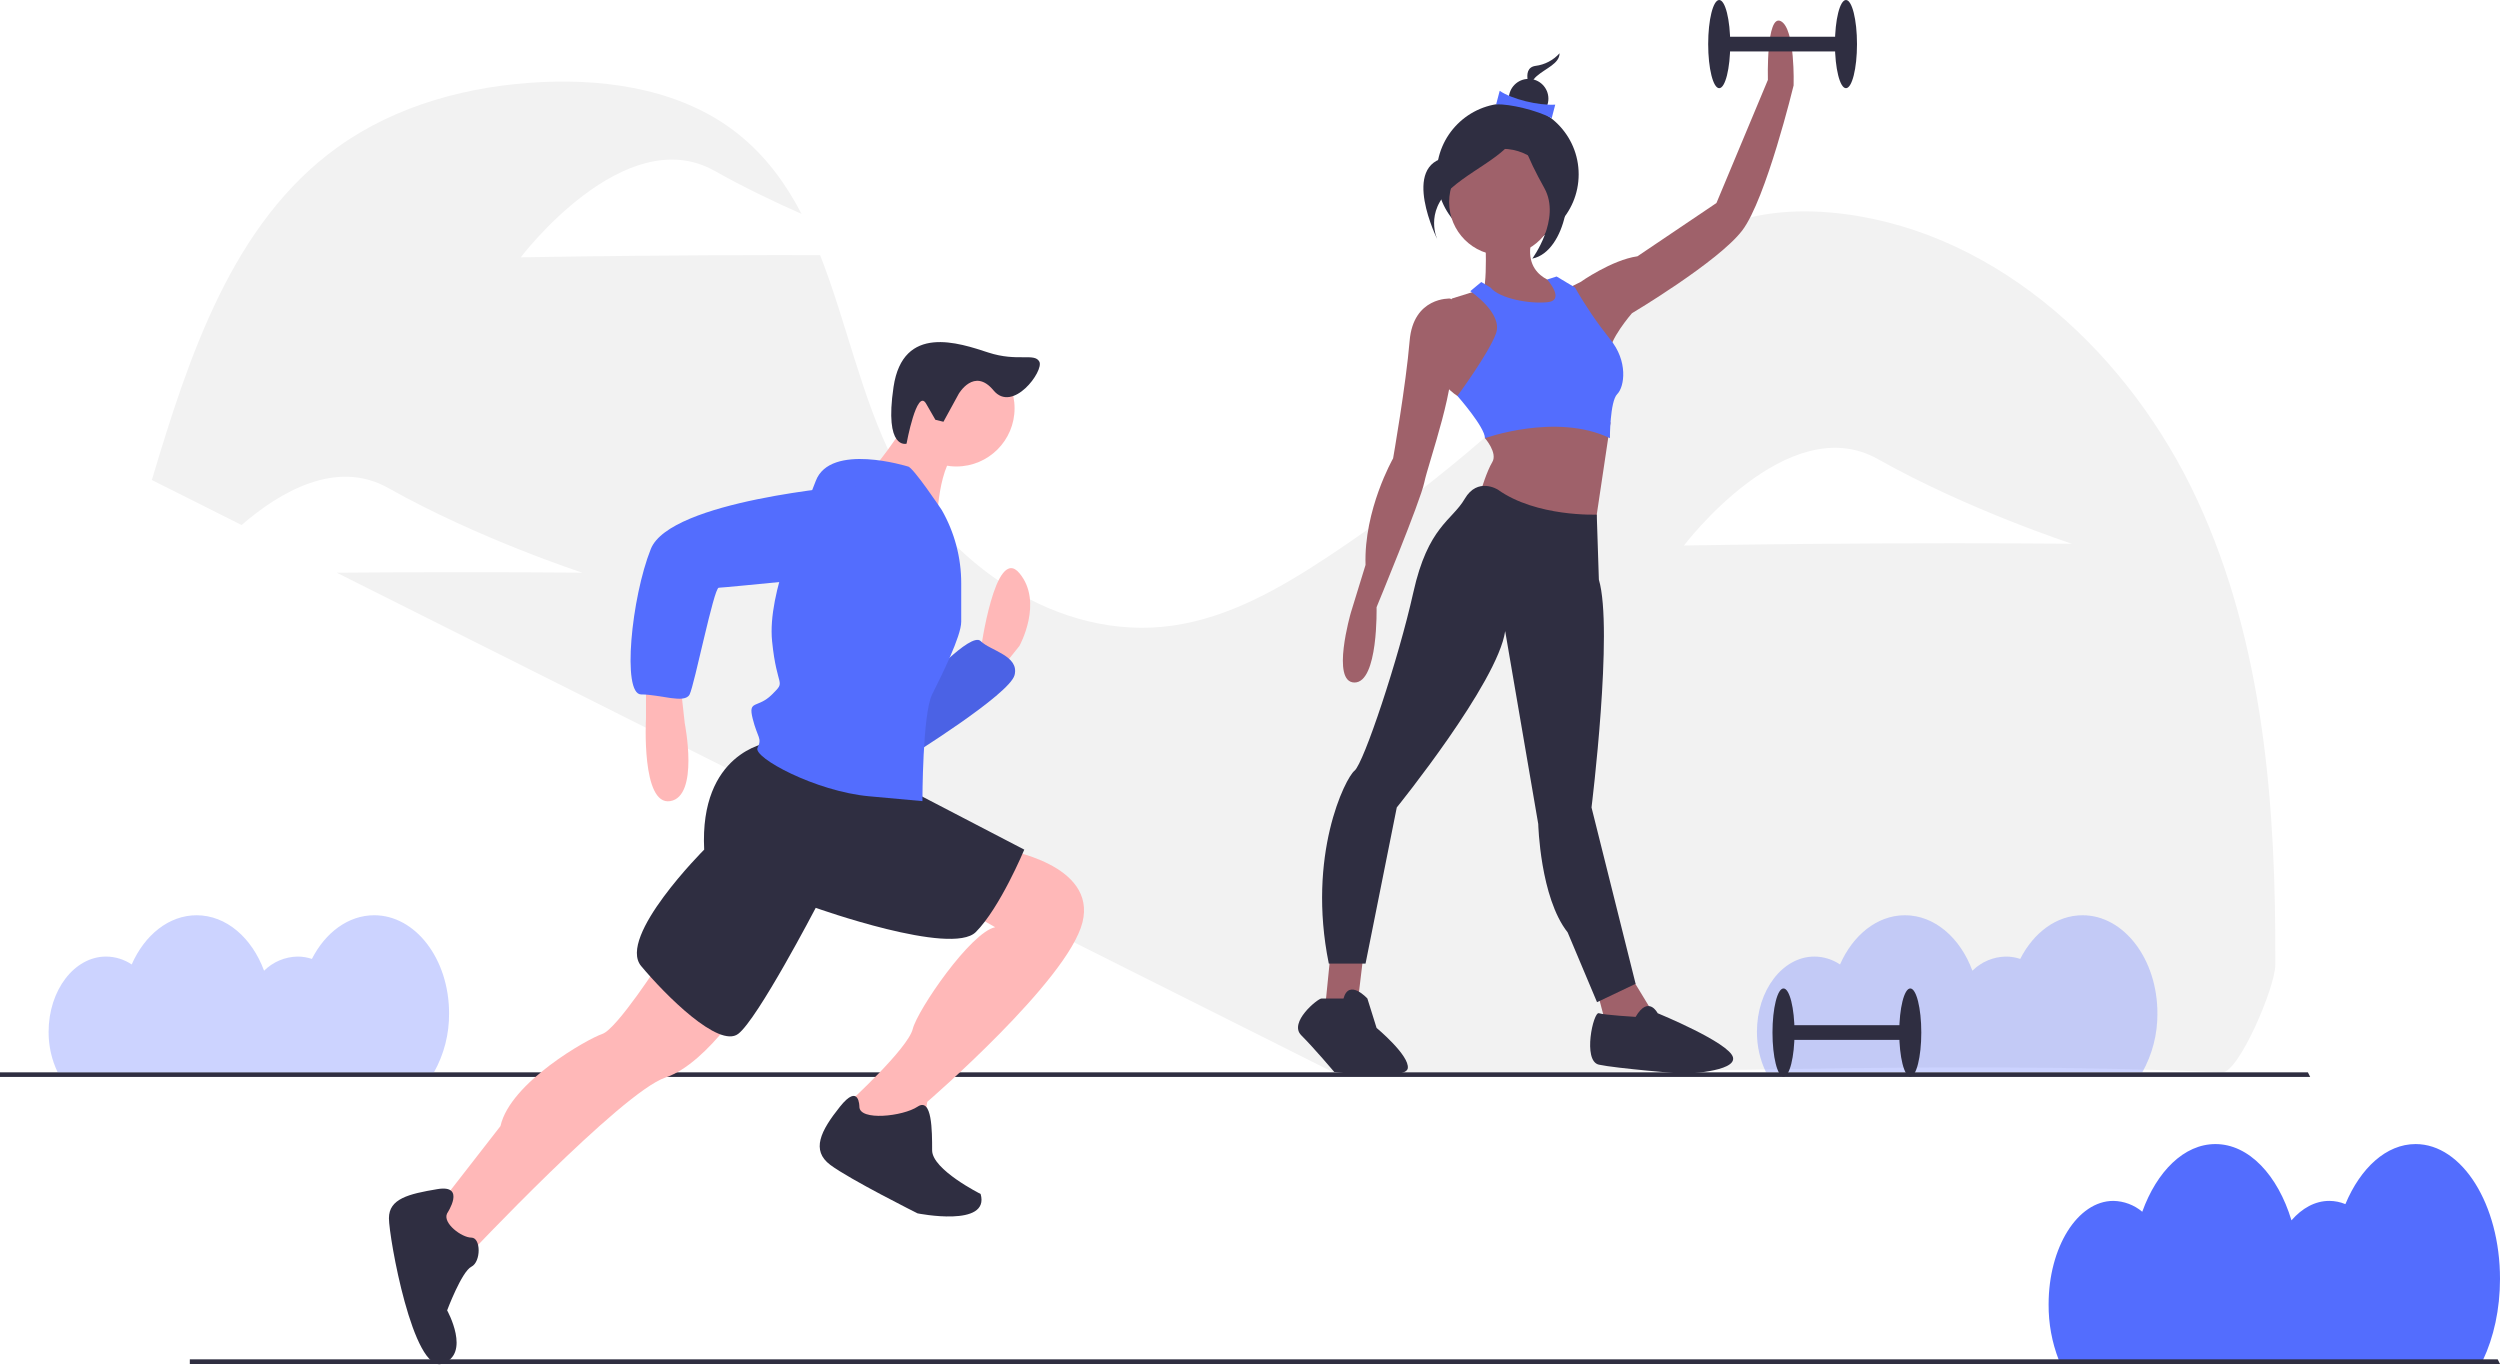
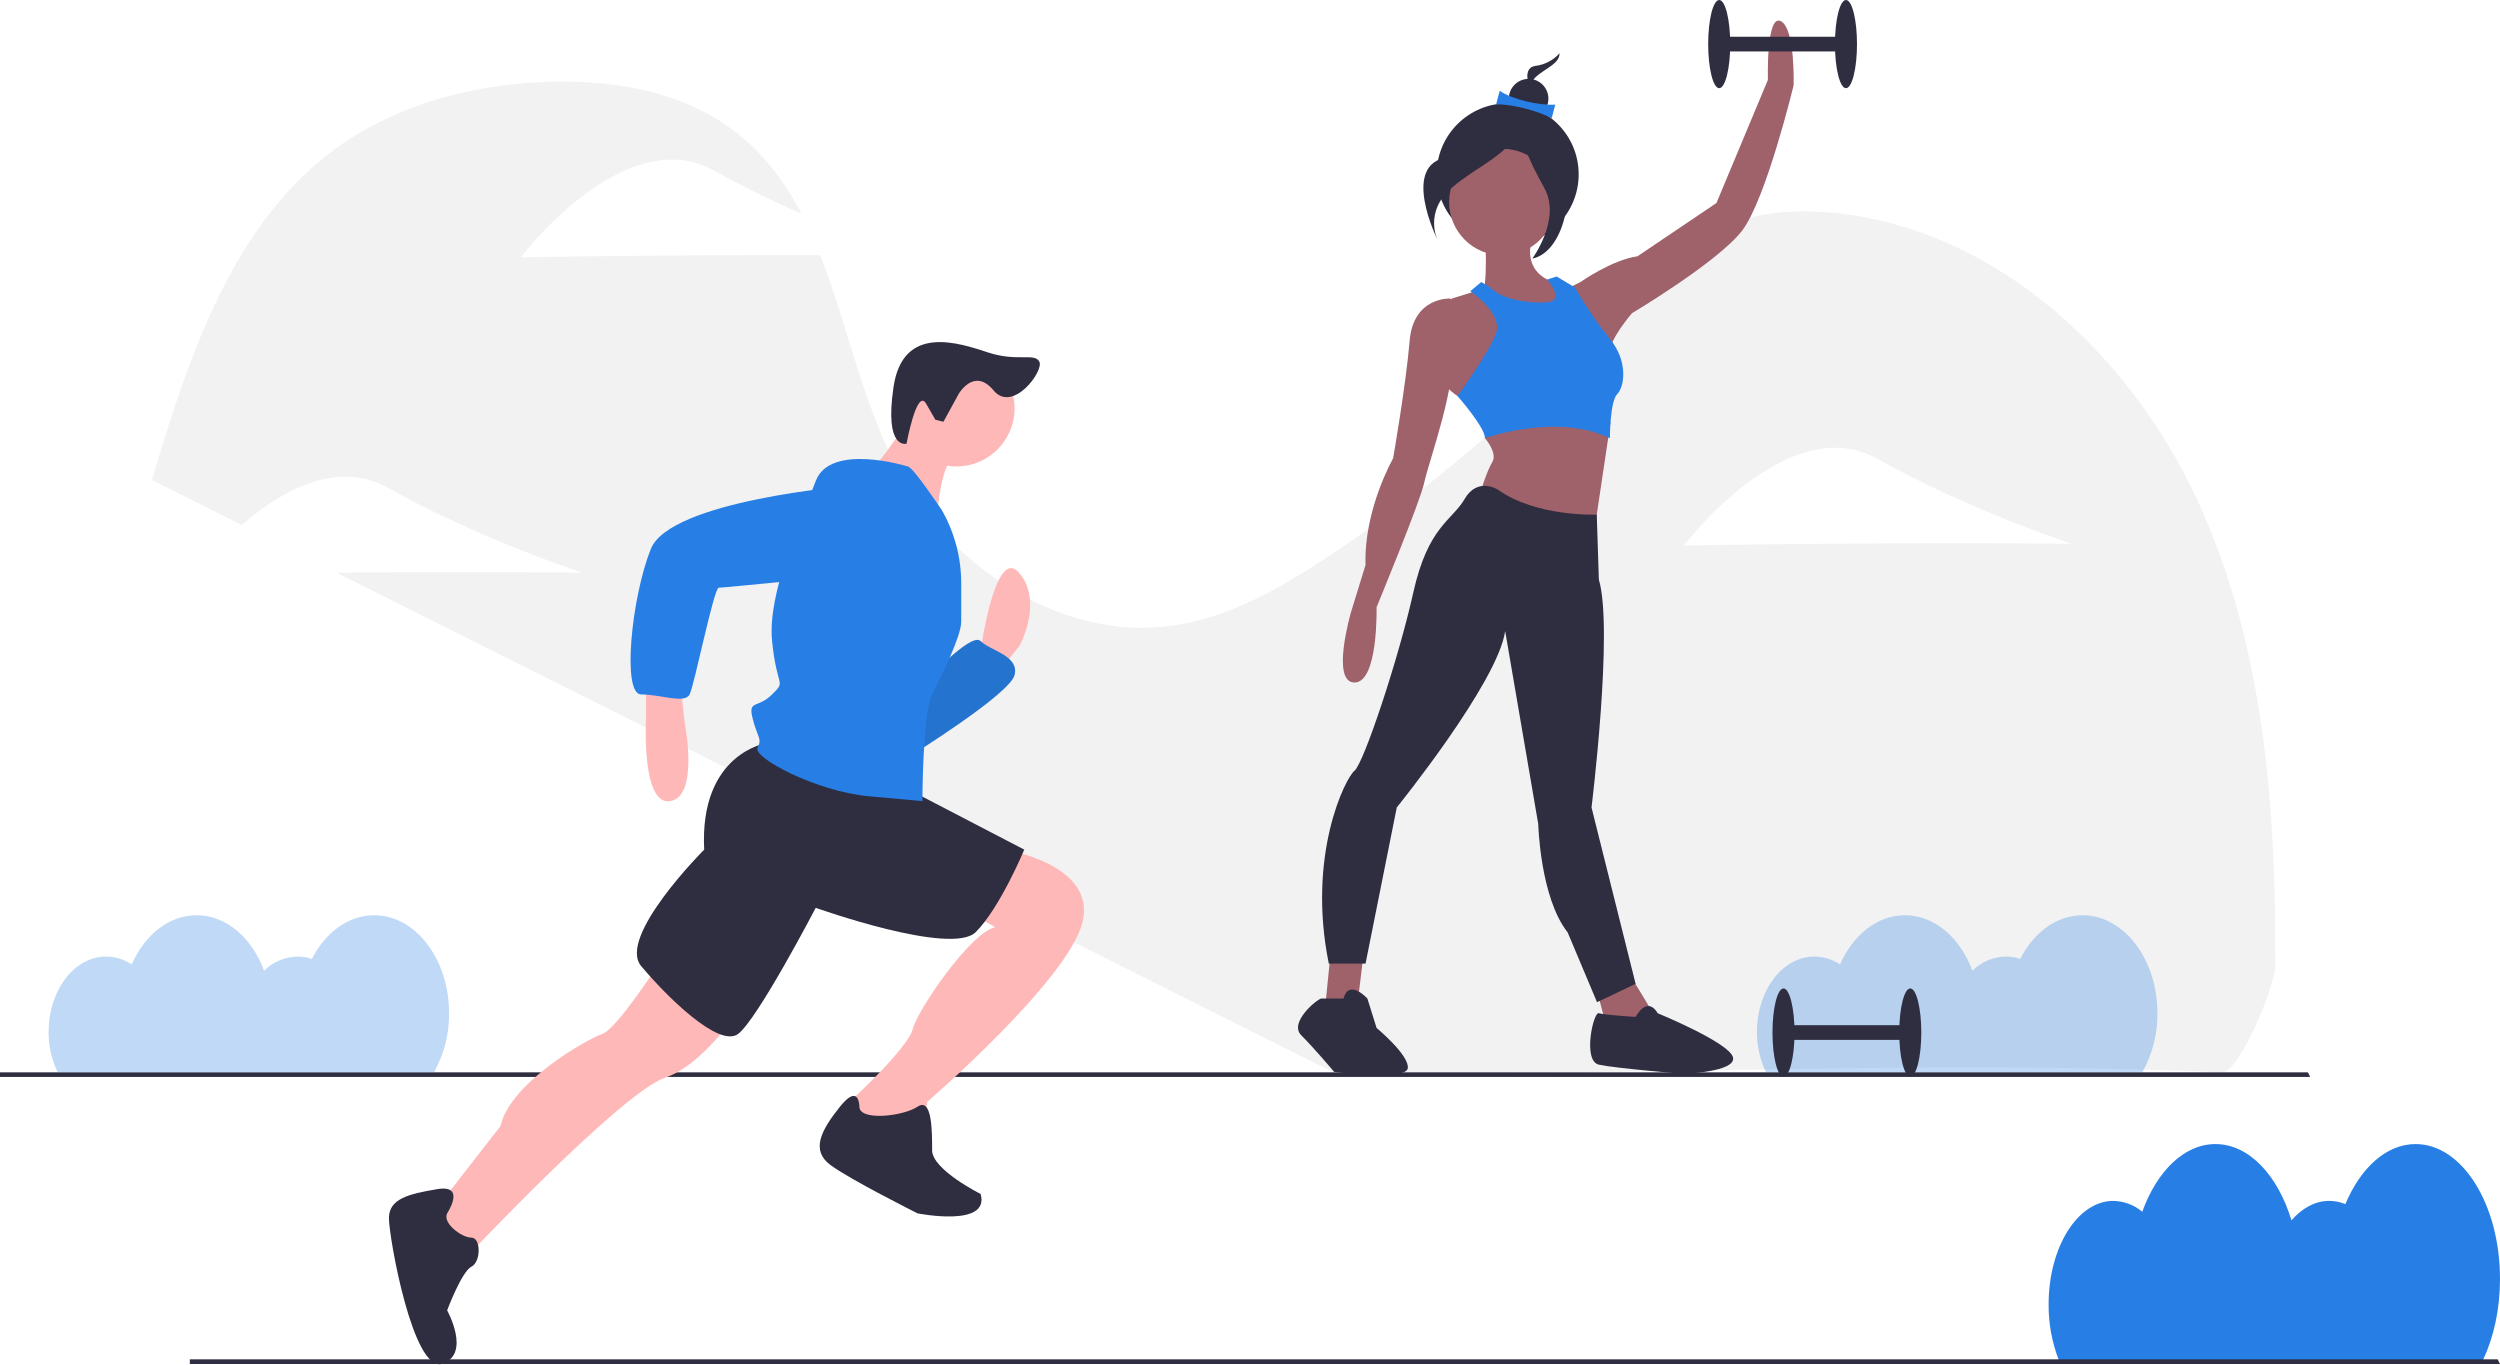
<svg xmlns="http://www.w3.org/2000/svg" id="f6ab8ba1-7e68-4bec-bb42-3789208a6270" data-name="Layer 1" width="1080" height="589.339" viewBox="0 0 1080 589.339">
-   <path d="M1140,707.811c0-32.167-16.322-58.243-36.457-58.243-12.655,0-23.8,10.305-30.337,25.946a18.287,18.287,0,0,0-6.967-1.398c-6.094,0-11.729,3.123-16.324,8.408-5.892-19.501-18.387-32.955-32.85-32.955-13.522,0-25.316,11.771-31.61,29.24a19.915,19.915,0,0,0-12.477-4.692C957.526,674.115,945,694.127,945,718.813a65.145,65.145,0,0,0,4.408,24.068h183.24C1137.261,733.125,1140,720.98,1140,707.811Z" transform="translate(-60 -155.3305)" fill="#536dfe" />
+   <path d="M1140,707.811c0-32.167-16.322-58.243-36.457-58.243-12.655,0-23.8,10.305-30.337,25.946a18.287,18.287,0,0,0-6.967-1.398c-6.094,0-11.729,3.123-16.324,8.408-5.892-19.501-18.387-32.955-32.85-32.955-13.522,0-25.316,11.771-31.61,29.24a19.915,19.915,0,0,0-12.477-4.692C957.526,674.115,945,694.127,945,718.813a65.145,65.145,0,0,0,4.408,24.068h183.24C1137.261,733.125,1140,720.98,1140,707.811Z" transform="translate(-60 -155.3305)" fill="#277fe5" />
  <path d="M1009.299,371.482c-28.71-62.107-84.896-115.09-152.771-123.726-17.946-2.283-36.684-1.367-53.335,5.706-21.857,9.285-37.965,28.025-54.246,45.313A654.108,654.108,0,0,1,633.987,395.622c-20.687,13.696-42.876,26.475-67.437,29.979-49.245,7.026-97.956-26.556-120.414-70.942-14.029-27.727-20.512-60.28-31.854-89.119-13.061-.025-28.623-.02-45.365.057-46.277.213-83.944.897-83.944.897s44.774-59.307,83.776-37.334c12.464,7.022,25.519,13.288,37.516,18.567-6.816-13.111-15.413-24.907-27.24-34.392-23.321-18.702-54.907-23.948-84.769-22.555-31.357,1.463-63.002,9.858-88.482,28.192-45.391,32.662-64.135,90.153-80.178,143.723l38.778,19.44c16.633-14.38,40.956-28.605,63.375-15.975,39.003,21.973,83.807,36.562,83.807,36.562s-37.362-.338-83.639-.125c-7.772.036-15.292.085-22.441.142L636,618.567c142,2,249.068-5.679,384,0,7.037.296,22.866-36.592,22.918-46.3C1043.29,503.846,1038.009,433.589,1009.299,371.482Zm-137.882,18.615c-46.277.213-83.944.897-83.944.897s44.774-59.307,83.776-37.334,83.807,36.562,83.807,36.562S917.694,389.884,871.417,390.097Z" transform="translate(-60 -155.3305)" fill="#f2f2f2" />
-   <path d="M992,593.067c0-23.388-14.481-42.349-32.343-42.349-11.227,0-21.115,7.493-26.915,18.865a19.362,19.362,0,0,0-6.181-1.016,21.059,21.059,0,0,0-14.483,6.113c-5.228-14.179-16.313-23.962-29.144-23.962-11.997,0-22.46,8.558-28.043,21.26a20.107,20.107,0,0,0-11.07-3.412c-13.709,0-24.822,14.551-24.822,32.5a39.928,39.928,0,0,0,3.911,17.5H985.477A51.201,51.201,0,0,0,992,593.067Z" transform="translate(-60 -155.3305)" fill="#536dfe" opacity="0.3" />
+   <path d="M992,593.067c0-23.388-14.481-42.349-32.343-42.349-11.227,0-21.115,7.493-26.915,18.865a19.362,19.362,0,0,0-6.181-1.016,21.059,21.059,0,0,0-14.483,6.113c-5.228-14.179-16.313-23.962-29.144-23.962-11.997,0-22.46,8.558-28.043,21.26a20.107,20.107,0,0,0-11.07-3.412c-13.709,0-24.822,14.551-24.822,32.5a39.928,39.928,0,0,0,3.911,17.5H985.477A51.201,51.201,0,0,0,992,593.067Z" transform="translate(-60 -155.3305)" fill="#277fe5" opacity="0.3" />
  <polygon points="1080 589.237 82 589.237 82 587.237 1079 587.237 1080 589.237" fill="#2f2e41" />
  <polygon points="998 465.237 0 465.237 0 463.237 997 463.237 998 465.237" fill="#2f2e41" />
  <path d="M483.63,436.467s6.285-46.093,16.761-33.523,0,31.427,0,31.427l-8.381,10.476-8.381-6.285Z" transform="translate(-60 -155.3305)" fill="#ffb8b8" />
-   <path d="M458.488,451.133s20.952-23.047,25.142-18.856,16.761,6.285,14.666,14.666-46.093,35.618-46.093,35.618Z" transform="translate(-60 -155.3305)" fill="#536dfe" />
+   <path d="M458.488,451.133s20.952-23.047,25.142-18.856,16.761,6.285,14.666,14.666-46.093,35.618-46.093,35.618Z" transform="translate(-60 -155.3305)" fill="#277fe5" />
  <path d="M458.488,451.133s20.952-23.047,25.142-18.856,16.761,6.285,14.666,14.666-46.093,35.618-46.093,35.618Z" transform="translate(-60 -155.3305)" opacity="0.1" />
  <path d="M339.064,449.038v16.761s-2.095,37.713,10.476,35.618,6.285-33.523,6.285-33.523l-2.095-18.856Z" transform="translate(-60 -155.3305)" fill="#ffb8b8" />
  <path d="M345.349,570.557s-18.856,29.332-25.142,31.427-39.808,20.952-43.998,39.808l-29.332,37.713,14.666,18.856s67.045-71.235,85.902-77.521,37.713-37.713,37.713-37.713Z" transform="translate(-60 -155.3305)" fill="#ffb8b8" />
  <path d="M494.105,522.369s39.808,6.285,33.523,31.427S460.583,631.317,460.583,631.317l-2.095,12.571L435.441,648.078l-10.476-10.476,2.095-6.285s25.142-23.047,27.237-31.427,25.142-41.903,35.618-43.998L475.249,547.511Z" transform="translate(-60 -155.3305)" fill="#ffb8b8" />
  <path d="M253.162,679.506s8.381-12.571-4.19-10.476-20.952,4.19-20.952,12.571,10.476,67.045,23.047,62.855,2.095-23.047,2.095-23.047,6.285-16.761,10.476-18.856,4.19-12.571,0-12.571S251.067,683.696,253.162,679.506Z" transform="translate(-60 -155.3305)" fill="#2f2e41" />
  <path d="M431.251,633.412s0-10.476-8.381,0-12.571,18.856-4.19,25.142,37.713,20.952,37.713,20.952,31.427,6.285,27.237-8.381c0,0-20.952-10.476-20.952-18.856s0-23.047-6.285-18.856S431.251,639.698,431.251,633.412Z" transform="translate(-60 -155.3305)" fill="#2f2e41" />
  <path d="M391.443,476.275s-29.332,4.19-27.237,46.093c0,0-37.713,37.713-27.237,50.284s33.523,35.618,41.903,29.332,33.523-54.474,33.523-54.474,58.664,20.952,69.14,10.476,20.952-35.618,20.952-35.618l-52.379-27.237Z" transform="translate(-60 -155.3305)" fill="#2f2e41" />
  <circle cx="413.154" cy="176.379" r="25.142" fill="#ffb8b8" />
  <path d="M454.297,333.804s-14.666,23.047-18.856,25.142,29.332,23.047,29.332,23.047,0-27.237,10.476-33.523Z" transform="translate(-60 -155.3305)" fill="#ffb8b8" />
-   <path d="M452.202,356.851s-33.523-10.476-39.808,6.285-20.952,48.189-18.856,69.14,6.285,16.761,0,23.047-10.476,2.095-8.381,10.476,4.19,8.381,2.095,12.571S412.394,497.227,435.441,499.322l23.047,2.095s0-37.713,4.19-46.093,12.571-25.142,12.571-31.427V407.265a63.607,63.607,0,0,0-8.381-31.558h0S454.297,356.851,452.202,356.851Z" transform="translate(-60 -155.3305)" fill="#536dfe" />
-   <path d="M427.06,365.232s-77.521,6.285-85.902,27.237-12.571,62.855-4.19,62.855,18.856,4.19,20.952,0,10.476-46.093,12.571-46.093,64.95-6.285,64.95-6.285S462.678,369.422,427.06,365.232Z" transform="translate(-60 -155.3305)" fill="#536dfe" />
+   <path d="M452.202,356.851s-33.523-10.476-39.808,6.285-20.952,48.189-18.856,69.14,6.285,16.761,0,23.047-10.476,2.095-8.381,10.476,4.19,8.381,2.095,12.571S412.394,497.227,435.441,499.322l23.047,2.095s0-37.713,4.19-46.093,12.571-25.142,12.571-31.427V407.265a63.607,63.607,0,0,0-8.381-31.558h0S454.297,356.851,452.202,356.851Z" transform="translate(-60 -155.3305)" fill="#277fe5" />
+   <path d="M427.06,365.232s-77.521,6.285-85.902,27.237-12.571,62.855-4.19,62.855,18.856,4.19,20.952,0,10.476-46.093,12.571-46.093,64.95-6.285,64.95-6.285S462.678,369.422,427.06,365.232Z" transform="translate(-60 -155.3305)" fill="#277fe5" />
  <path d="M474.164,325.476s6.672-11.595,15.012-1.524S511.083,315.516,509,311.567s-9.438.178-22.042-3.943-36.885-12.514-40.951,14.867,5.618,24.511,5.618,24.511,4.439-24.263,8.451-17.294l4.012,6.969,3.48.857Z" transform="translate(-60 -155.3305)" fill="#2f2e41" />
  <circle cx="651.309" cy="75.314" r="30.674" fill="#2f2e41" />
  <path d="M701.504,253.349s1.587,28.572-1.587,28.572S719.758,295.413,719.758,295.413l14.286-7.937v-9.524s-19.048-2.381-11.111-23.016S701.504,253.349,701.504,253.349Z" transform="translate(-60 -155.3305)" fill="#9f616a" />
  <polygon points="574.835 411.517 572.454 435.327 580.391 437.708 586.74 431.359 589.121 411.517 574.835 411.517" fill="#9f616a" />
  <polygon points="689.124 425.01 693.092 440.089 704.203 447.232 716.109 440.883 702.616 418.66 689.124 425.01" fill="#9f616a" />
  <circle cx="649.043" cy="87.304" r="23.016" fill="#9f616a" />
  <path d="M695.154,328.747l-5.556-2.381s-9.524-5.556-10.318-16.667,7.937-25.397,7.937-25.397l12.699-3.968,14.92,12.143.16,19.603Z" transform="translate(-60 -155.3305)" fill="#9f616a" />
  <path d="M689.599,285.889l-3.175-1.587s-15.873-.794-17.461,18.254-7.143,50.795-7.143,50.795-12.699,22.223-11.905,46.033l-6.349,20.635s-8.73,30.159,1.587,30.159,9.524-32.54,9.524-32.54,19.048-46.033,20.635-53.969,15.08-45.239,11.111-55.557S689.599,285.889,689.599,285.889Z" transform="translate(-60 -155.3305)" fill="#9f616a" />
  <path d="M701.504,335.89v8.73s5.556,6.349,3.175,10.318-4.762,11.905-4.762,11.905L711.028,384.304l37.302,3.175,7.418-49.699Z" transform="translate(-60 -155.3305)" fill="#9f616a" />
  <path d="M736.425,280.333l6.349-3.175s13.492-9.524,24.604-11.111l34.128-23.016,22.223-53.176s-.794-28.572,5.556-25.397S834.84,192.236,834.84,192.236s-11.905,49.207-22.223,62.7-47.62,35.715-47.62,35.715-10.318,11.905-9.524,17.461S736.425,280.333,736.425,280.333Z" transform="translate(-60 -155.3305)" fill="#9f616a" />
  <path d="M707.059,366.843s-8.73-5.556-14.286,3.968-15.873,11.905-22.223,40.477S649.121,485.1,645.153,488.275s-20.635,36.509-11.111,83.335h15.873L663.408,504.148s43.652-53.969,46.826-76.192L724.52,511.291s.794,31.747,12.699,46.826l12.699,30.159,16.667-7.937-19.048-76.192s9.524-76.986,3.175-98.415l-.912-28.094S723.726,378.748,707.059,366.843Z" transform="translate(-60 -155.3305)" fill="#2f2e41" />
  <path d="M640.391,586.69h-9.524c-1.587,0-14.286,10.318-8.73,15.873s14.286,15.873,14.286,15.873,30.953,3.937,31.747-1.619-13.492-17.429-13.492-17.429l-3.968-12.699S642.772,577.959,640.391,586.69Z" transform="translate(-60 -155.3305)" fill="#2f2e41" />
  <path d="M766.584,594.626s-13.492-.794-15.873-1.587-7.143,20.635,0,22.223S787.22,619.23,787.22,619.23s23.016-.794,21.429-7.143-32.54-19.048-32.54-19.048S772.14,585.102,766.584,594.626Z" transform="translate(-60 -155.3305)" fill="#2f2e41" />
-   <path d="M703.885,279.54l-3.968-2.381-4.762,3.968s14.286,9.524,11.111,18.254-16.667,26.985-16.667,26.985,11.905,13.492,11.905,18.254c0,0,30.953-11.111,53.969,0,0,0,0-15.873,3.175-19.048s4.762-14.286-3.175-23.81a174.007,174.007,0,0,1-15.08-22.223l-7.937-4.762-4.088,1.297s8.056,9.021.12,9.815S707.853,284.302,703.885,279.54Z" transform="translate(-60 -155.3305)" fill="#536dfe" />
+   <path d="M703.885,279.54l-3.968-2.381-4.762,3.968s14.286,9.524,11.111,18.254-16.667,26.985-16.667,26.985,11.905,13.492,11.905,18.254c0,0,30.953-11.111,53.969,0,0,0,0-15.873,3.175-19.048s4.762-14.286-3.175-23.81a174.007,174.007,0,0,1-15.08-22.223l-7.937-4.762-4.088,1.297s8.056,9.021.12,9.815S707.853,284.302,703.885,279.54Z" transform="translate(-60 -155.3305)" fill="#277fe5" />
  <path d="M733.728,178.347a16.767,16.767,0,0,1-10.4,5.448c-6.933.99-1.486,11.886-1.486,11.886s-1.981-3.962,1.981-7.429S733.728,182.804,733.728,178.347Z" transform="translate(-60 -155.3305)" fill="#2f2e41" />
  <circle cx="660.36" cy="42.628" r="8.549" fill="#2f2e41" />
-   <path d="M730.34,206.376c-6.604-3.45-17.965-6.163-24.002-5.969l1.527-5.838c5.344,3.631,16.645,6.394,24.002,5.969Z" transform="translate(-60 -155.3305)" fill="#536dfe" />
+   <path d="M730.34,206.376c-6.604-3.45-17.965-6.163-24.002-5.969l1.527-5.838c5.344,3.631,16.645,6.394,24.002,5.969Z" transform="translate(-60 -155.3305)" fill="#277fe5" />
  <path d="M716.696,206.89s-10.407,13.38-31.221,16.354-4.46,35.681-4.46,35.681-5.947-11.894,5.947-22.3S716.696,220.27,716.696,206.89Z" transform="translate(-60 -155.3305)" fill="#2f2e41" />
  <path d="M717.49,206.096s5.947,20.814,14.867,23.787,4.46,34.194-10.407,37.167c0,0,12.637-17.097,5.203-30.477S715.26,212.786,717.49,206.096Z" transform="translate(-60 -155.3305)" fill="#2f2e41" />
  <rect x="742.696" y="15.873" width="54.763" height="6.349" fill="#2f2e41" />
  <ellipse cx="797.46" cy="19.048" rx="4.762" ry="19.048" fill="#2f2e41" />
  <ellipse cx="742.696" cy="19.048" rx="4.762" ry="19.048" fill="#2f2e41" />
  <rect x="770.475" y="442.882" width="54.763" height="6.349" fill="#2f2e41" />
  <ellipse cx="825.238" cy="446.057" rx="4.762" ry="19.048" fill="#2f2e41" />
  <ellipse cx="770.475" cy="446.057" rx="4.762" ry="19.048" fill="#2f2e41" />
-   <path d="M254,593.067c0-23.388-14.481-42.349-32.343-42.349-11.227,0-21.115,7.493-26.915,18.865a19.362,19.362,0,0,0-6.181-1.016,21.059,21.059,0,0,0-14.483,6.113c-5.228-14.179-16.313-23.962-29.144-23.962-11.997,0-22.46,8.558-28.043,21.26a20.107,20.107,0,0,0-11.07-3.412c-13.709,0-24.822,14.551-24.822,32.5a39.928,39.928,0,0,0,3.911,17.5H247.477A51.201,51.201,0,0,0,254,593.067Z" transform="translate(-60 -155.3305)" fill="#536dfe" opacity="0.3" />
+   <path d="M254,593.067c0-23.388-14.481-42.349-32.343-42.349-11.227,0-21.115,7.493-26.915,18.865a19.362,19.362,0,0,0-6.181-1.016,21.059,21.059,0,0,0-14.483,6.113c-5.228-14.179-16.313-23.962-29.144-23.962-11.997,0-22.46,8.558-28.043,21.26a20.107,20.107,0,0,0-11.07-3.412c-13.709,0-24.822,14.551-24.822,32.5a39.928,39.928,0,0,0,3.911,17.5H247.477A51.201,51.201,0,0,0,254,593.067Z" transform="translate(-60 -155.3305)" fill="#277fe5" opacity="0.3" />
</svg>
